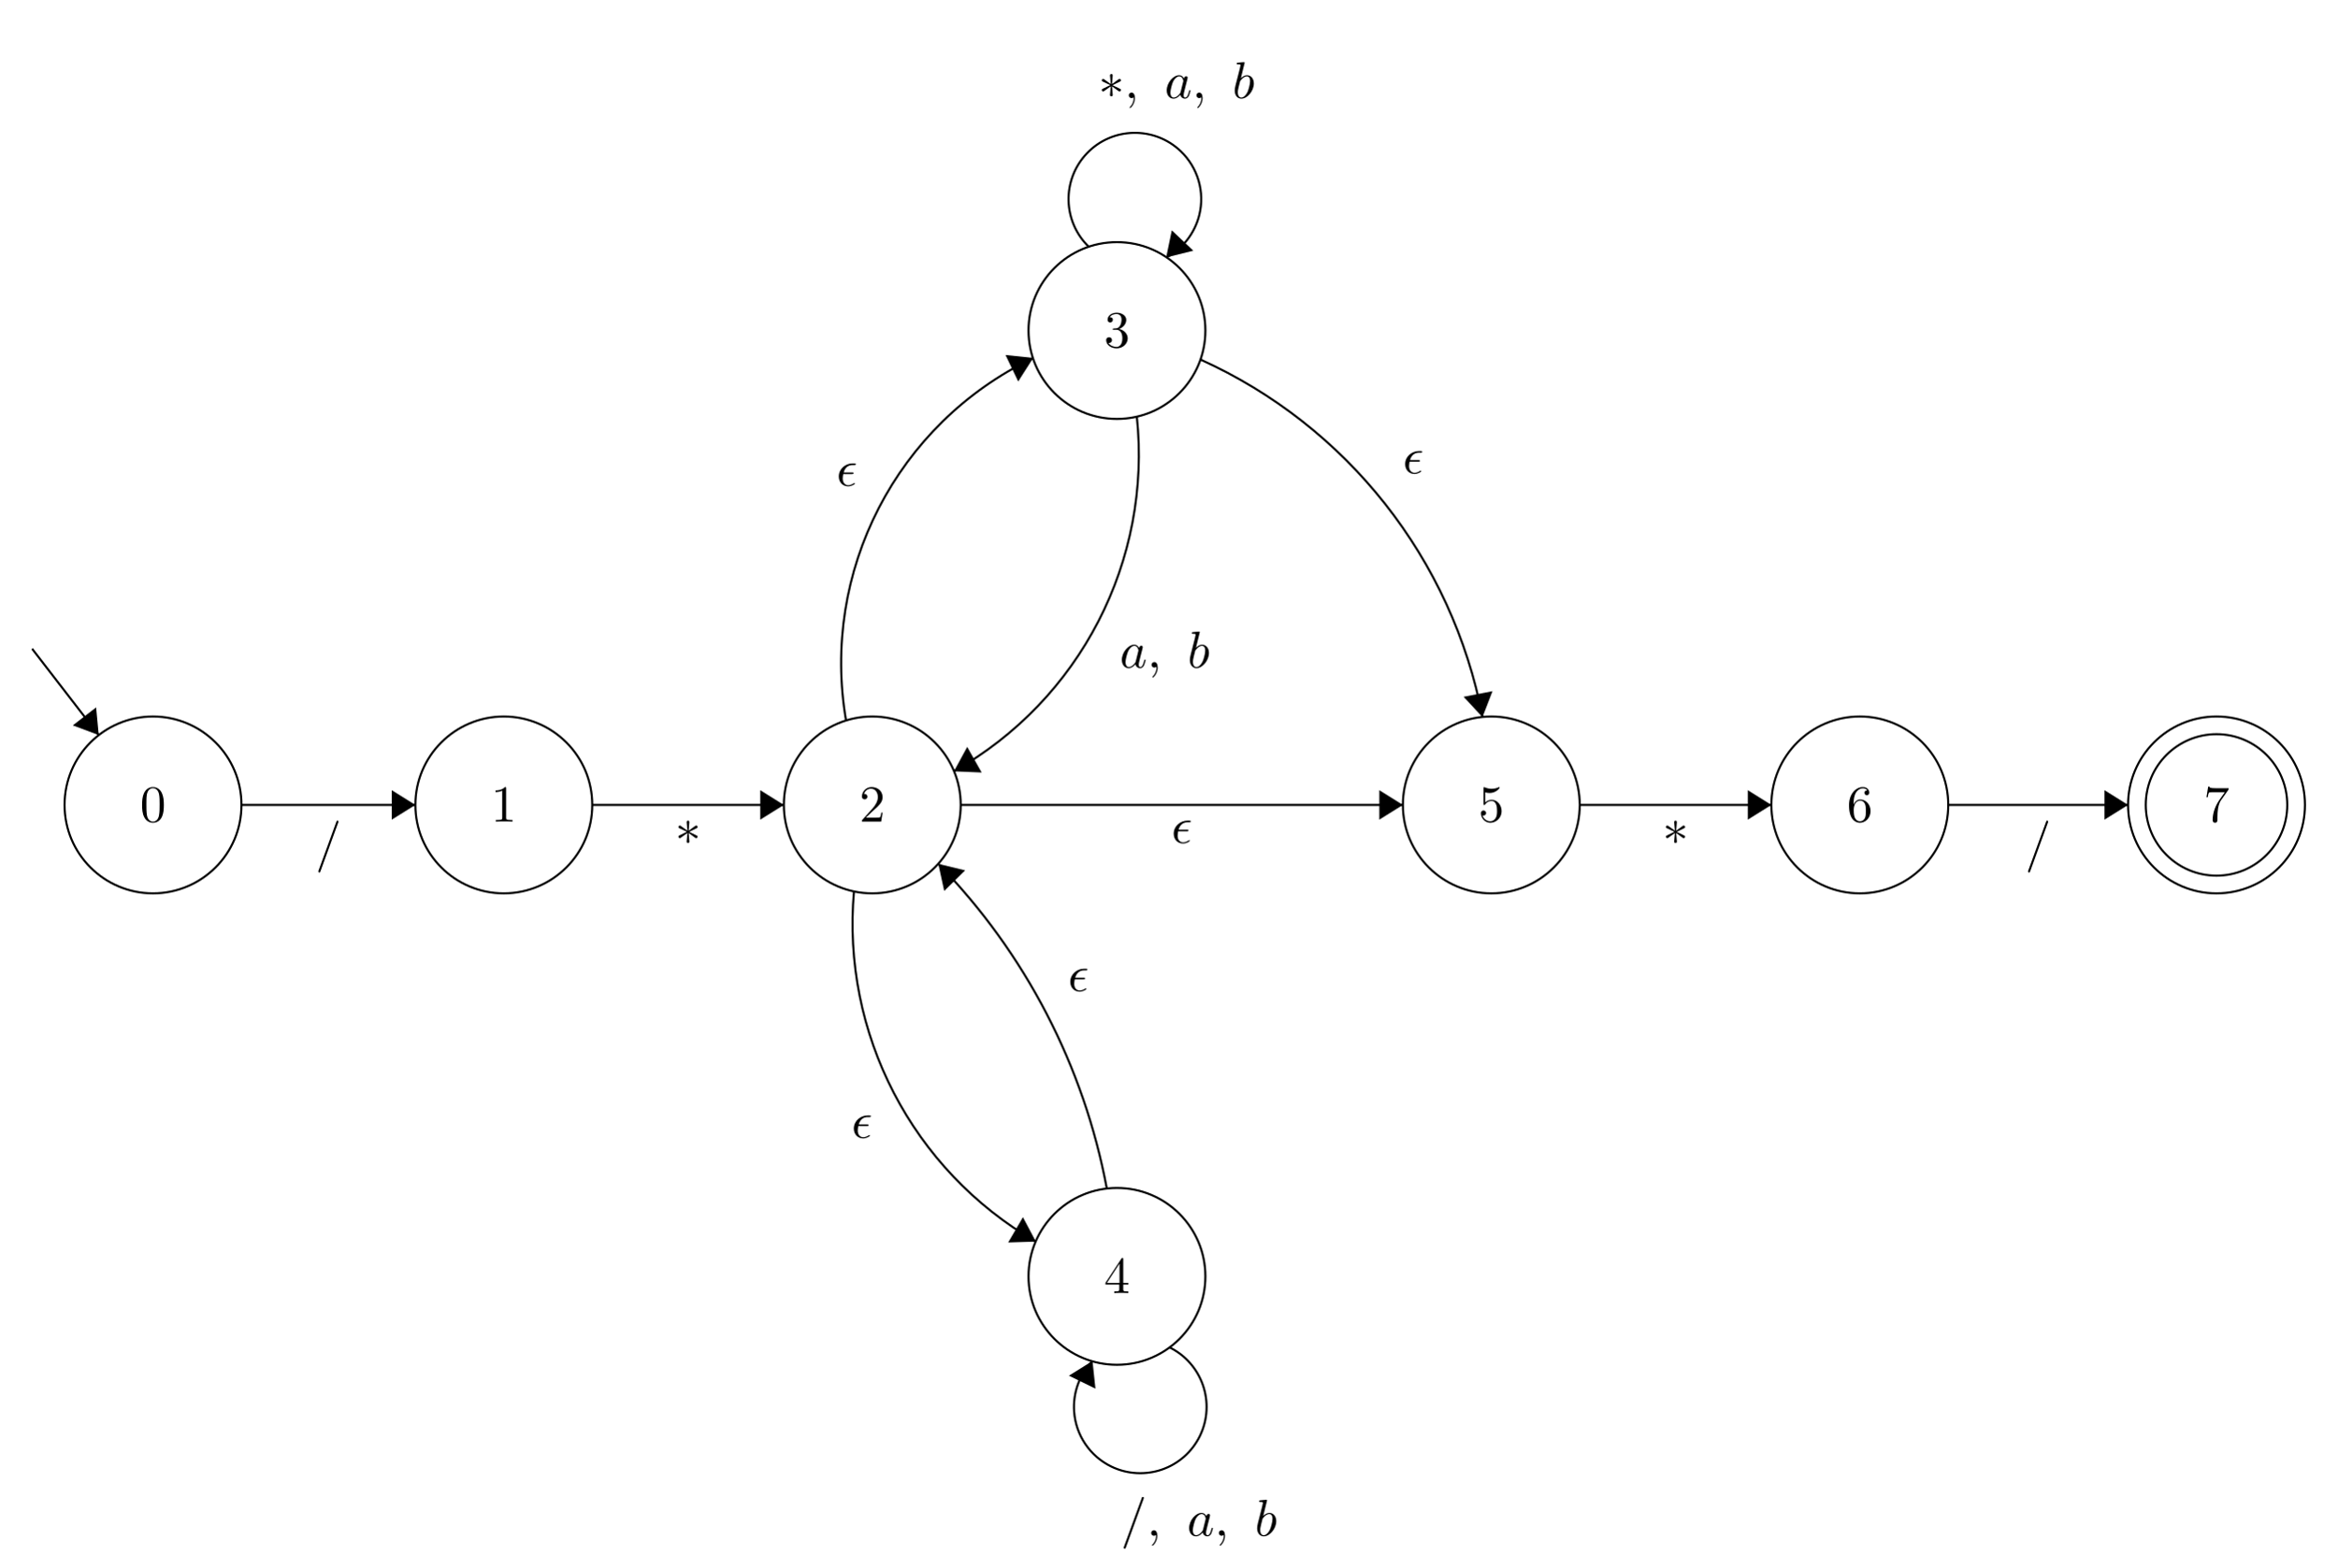
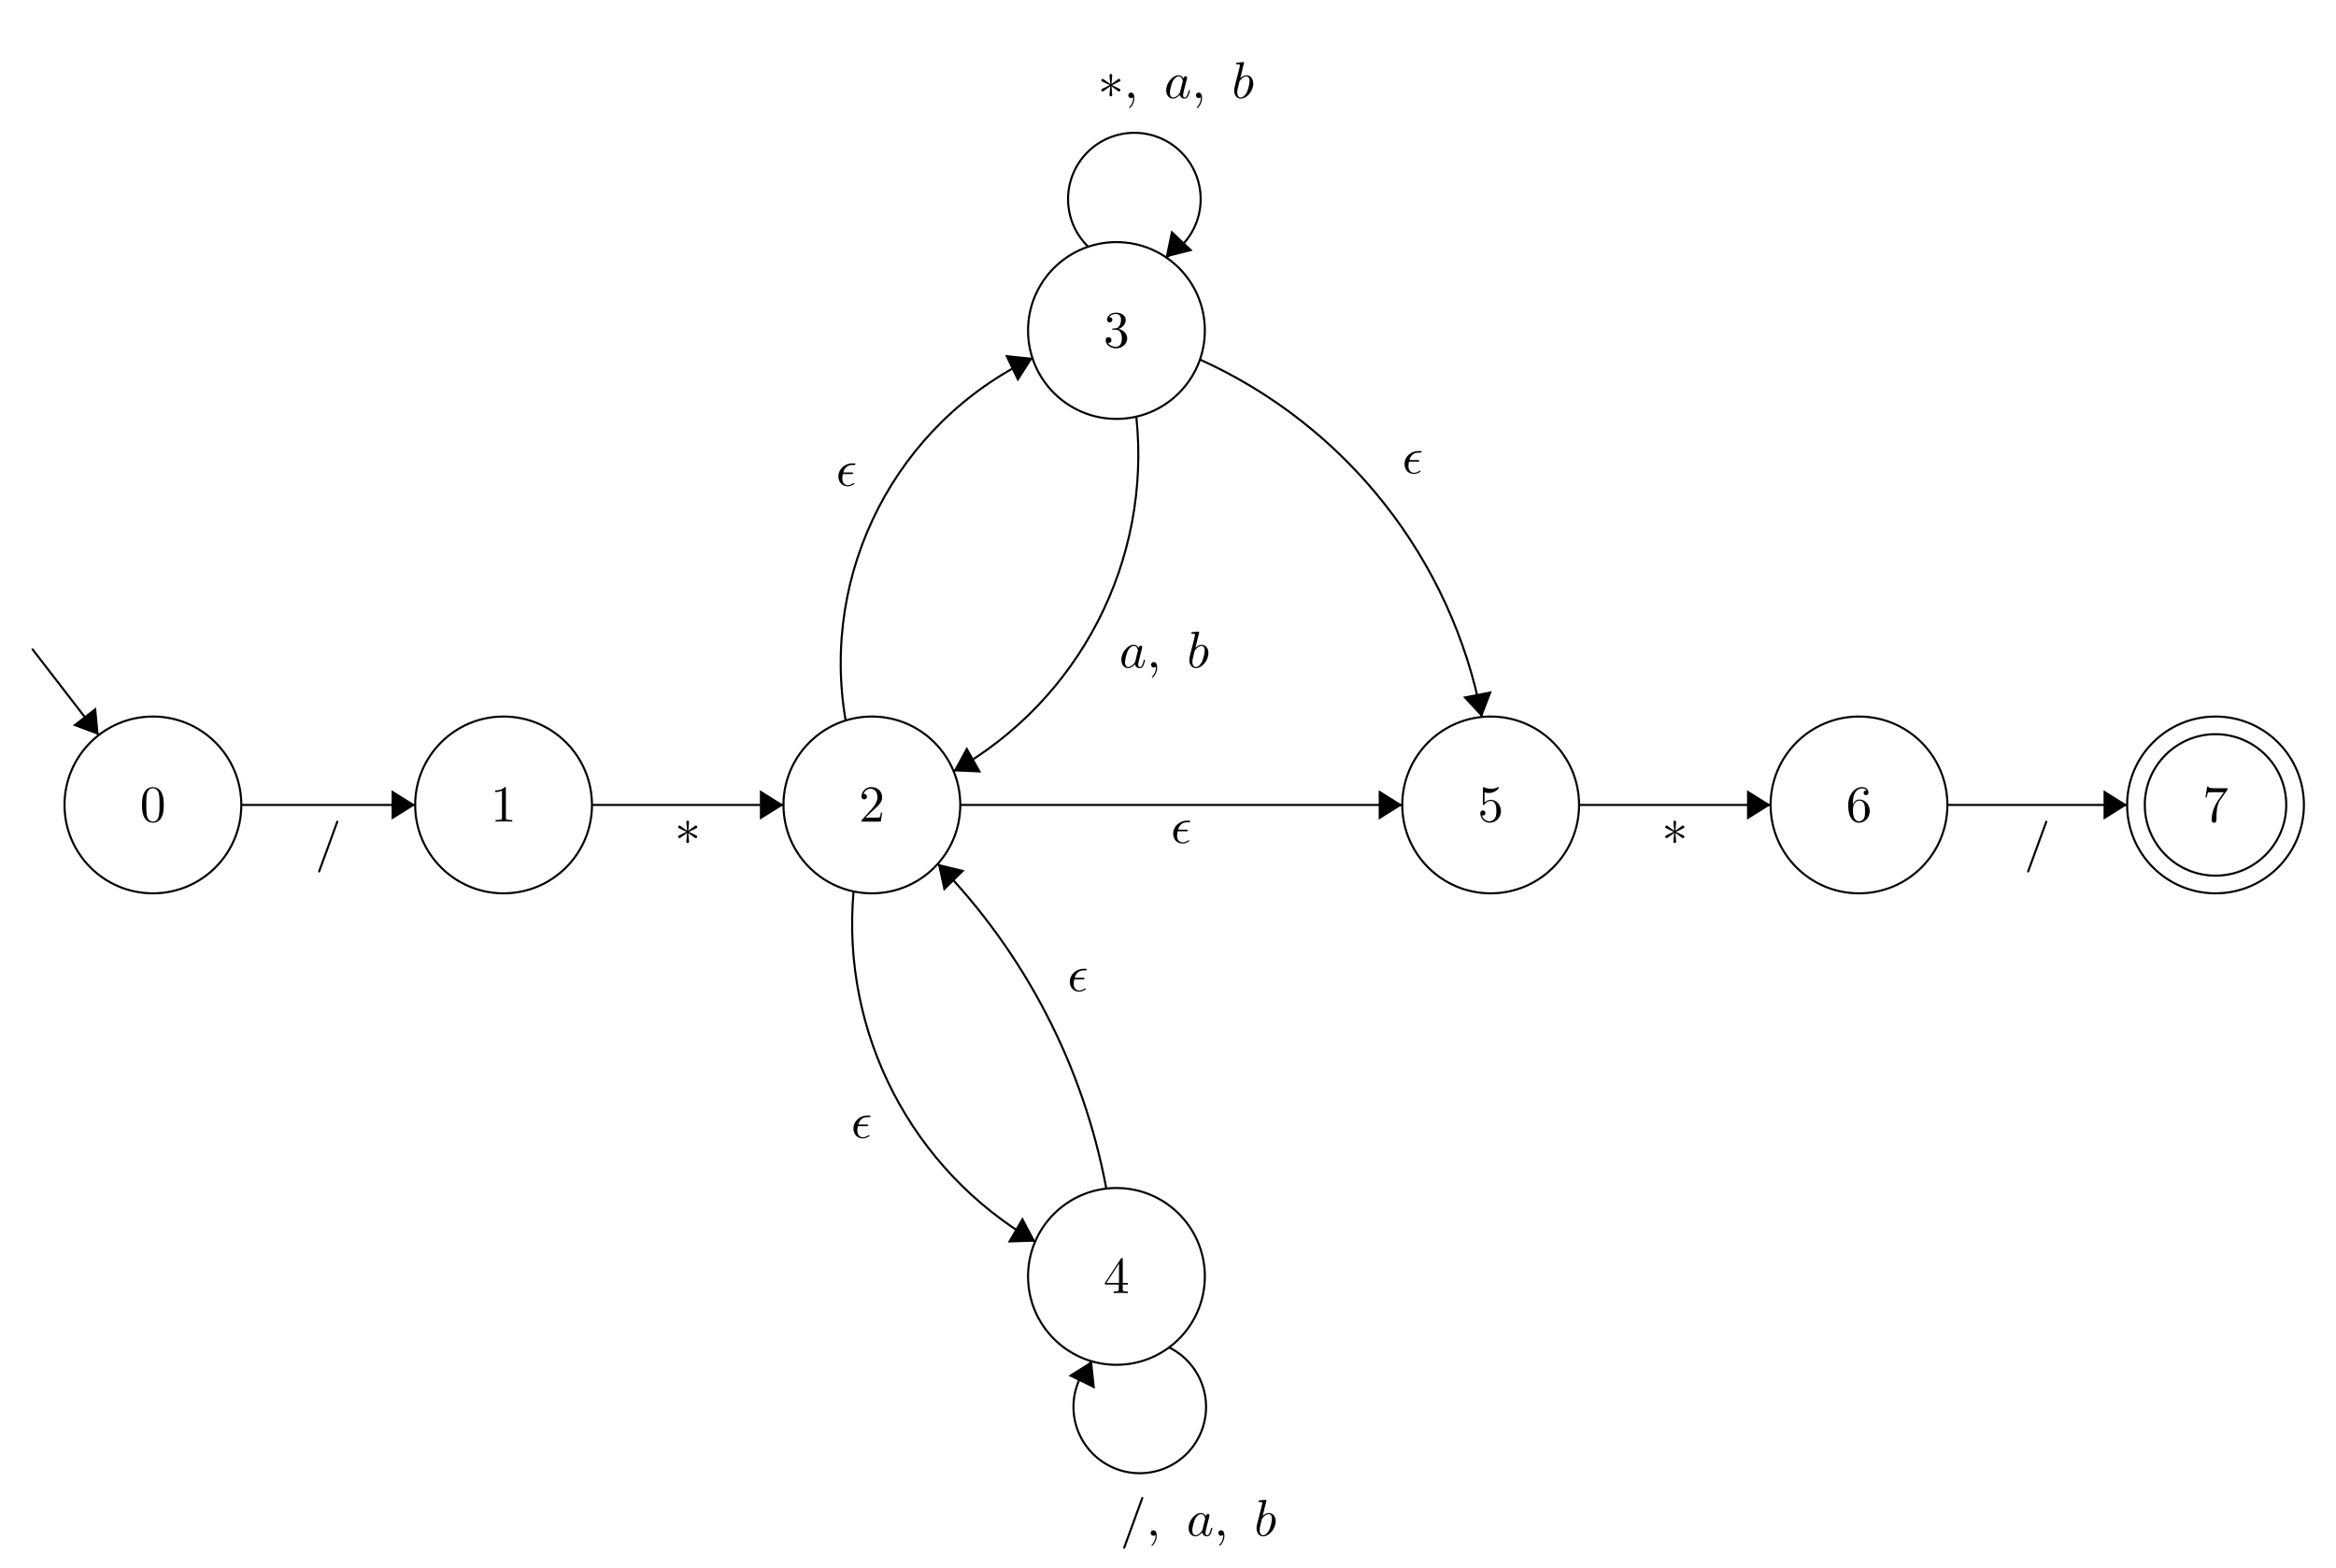
- <svg xmlns="http://www.w3.org/2000/svg" xmlns:xlink="http://www.w3.org/1999/xlink" width="449.449pt" height="301.551pt" viewBox="0 0 449.449 301.551" version="1.1">
+ <svg xmlns="http://www.w3.org/2000/svg" xmlns:xlink="http://www.w3.org/1999/xlink" width="800pt" height="auto" viewBox="0 0 449.449 301.551" version="1.1">
  <defs>
    <g>
      <symbol overflow="visible" id="glyph0-0">
        <path style="stroke:none;" d="" />
      </symbol>
      <symbol overflow="visible" id="glyph0-1">
        <path style="stroke:none;" d="M 4.578 -3.188 C 4.578 -3.984 4.531 -4.781 4.188 -5.516 C 3.734 -6.484 2.906 -6.641 2.5 -6.641 C 1.891 -6.641 1.172 -6.375 0.75 -5.453 C 0.438 -4.766 0.391 -3.984 0.391 -3.188 C 0.391 -2.438 0.422 -1.547 0.844 -0.781 C 1.266 0.016 2 0.219 2.484 0.219 C 3.016 0.219 3.781 0.016 4.219 -0.938 C 4.531 -1.625 4.578 -2.406 4.578 -3.188 Z M 2.484 0 C 2.094 0 1.5 -0.25 1.328 -1.203 C 1.219 -1.797 1.219 -2.719 1.219 -3.312 C 1.219 -3.953 1.219 -4.609 1.297 -5.141 C 1.484 -6.328 2.234 -6.422 2.484 -6.422 C 2.812 -6.422 3.469 -6.234 3.656 -5.25 C 3.766 -4.688 3.766 -3.938 3.766 -3.312 C 3.766 -2.562 3.766 -1.891 3.656 -1.25 C 3.5 -0.297 2.938 0 2.484 0 Z M 2.484 0 " />
      </symbol>
      <symbol overflow="visible" id="glyph0-2">
        <path style="stroke:none;" d="M 2.938 -6.375 C 2.938 -6.625 2.938 -6.641 2.703 -6.641 C 2.078 -6 1.203 -6 0.891 -6 L 0.891 -5.688 C 1.094 -5.688 1.672 -5.688 2.188 -5.953 L 2.188 -0.781 C 2.188 -0.422 2.156 -0.312 1.266 -0.312 L 0.953 -0.312 L 0.953 0 C 1.297 -0.031 2.156 -0.031 2.562 -0.031 C 2.953 -0.031 3.828 -0.031 4.172 0 L 4.172 -0.312 L 3.859 -0.312 C 2.953 -0.312 2.938 -0.422 2.938 -0.781 Z M 2.938 -6.375 " />
      </symbol>
      <symbol overflow="visible" id="glyph0-3">
        <path style="stroke:none;" d="M 1.266 -0.766 L 2.328 -1.797 C 3.875 -3.172 4.469 -3.703 4.469 -4.703 C 4.469 -5.844 3.578 -6.641 2.359 -6.641 C 1.234 -6.641 0.5 -5.719 0.5 -4.828 C 0.5 -4.281 1 -4.281 1.031 -4.281 C 1.203 -4.281 1.547 -4.391 1.547 -4.812 C 1.547 -5.062 1.359 -5.328 1.016 -5.328 C 0.938 -5.328 0.922 -5.328 0.891 -5.312 C 1.109 -5.969 1.656 -6.328 2.234 -6.328 C 3.141 -6.328 3.562 -5.516 3.562 -4.703 C 3.562 -3.906 3.078 -3.125 2.516 -2.5 L 0.609 -0.375 C 0.5 -0.266 0.5 -0.234 0.5 0 L 4.203 0 L 4.469 -1.734 L 4.234 -1.734 C 4.172 -1.438 4.109 -1 4 -0.844 C 3.938 -0.766 3.281 -0.766 3.062 -0.766 Z M 1.266 -0.766 " />
      </symbol>
      <symbol overflow="visible" id="glyph0-4">
        <path style="stroke:none;" d="M 2.891 -3.516 C 3.703 -3.781 4.281 -4.469 4.281 -5.266 C 4.281 -6.078 3.406 -6.641 2.453 -6.641 C 1.453 -6.641 0.688 -6.047 0.688 -5.281 C 0.688 -4.953 0.906 -4.766 1.203 -4.766 C 1.5 -4.766 1.703 -4.984 1.703 -5.281 C 1.703 -5.766 1.234 -5.766 1.094 -5.766 C 1.391 -6.266 2.047 -6.391 2.406 -6.391 C 2.828 -6.391 3.375 -6.172 3.375 -5.281 C 3.375 -5.156 3.344 -4.578 3.094 -4.141 C 2.797 -3.656 2.453 -3.625 2.203 -3.625 C 2.125 -3.609 1.891 -3.594 1.812 -3.594 C 1.734 -3.578 1.672 -3.562 1.672 -3.469 C 1.672 -3.359 1.734 -3.359 1.906 -3.359 L 2.344 -3.359 C 3.156 -3.359 3.531 -2.688 3.531 -1.703 C 3.531 -0.344 2.844 -0.062 2.406 -0.062 C 1.969 -0.062 1.219 -0.234 0.875 -0.812 C 1.219 -0.766 1.531 -0.984 1.531 -1.359 C 1.531 -1.719 1.266 -1.922 0.984 -1.922 C 0.734 -1.922 0.422 -1.781 0.422 -1.344 C 0.422 -0.438 1.344 0.219 2.438 0.219 C 3.656 0.219 4.562 -0.688 4.562 -1.703 C 4.562 -2.516 3.922 -3.297 2.891 -3.516 Z M 2.891 -3.516 " />
      </symbol>
      <symbol overflow="visible" id="glyph0-5">
        <path style="stroke:none;" d="M 2.938 -1.641 L 2.938 -0.781 C 2.938 -0.422 2.906 -0.312 2.172 -0.312 L 1.969 -0.312 L 1.969 0 C 2.375 -0.031 2.891 -0.031 3.312 -0.031 C 3.734 -0.031 4.25 -0.031 4.672 0 L 4.672 -0.312 L 4.453 -0.312 C 3.719 -0.312 3.703 -0.422 3.703 -0.781 L 3.703 -1.641 L 4.688 -1.641 L 4.688 -1.953 L 3.703 -1.953 L 3.703 -6.484 C 3.703 -6.688 3.703 -6.75 3.531 -6.75 C 3.453 -6.75 3.422 -6.75 3.344 -6.625 L 0.281 -1.953 L 0.281 -1.641 Z M 2.984 -1.953 L 0.562 -1.953 L 2.984 -5.672 Z M 2.984 -1.953 " />
      </symbol>
      <symbol overflow="visible" id="glyph0-6">
        <path style="stroke:none;" d="M 4.469 -2 C 4.469 -3.188 3.656 -4.188 2.578 -4.188 C 2.109 -4.188 1.672 -4.031 1.312 -3.672 L 1.312 -5.625 C 1.516 -5.562 1.844 -5.5 2.156 -5.5 C 3.391 -5.5 4.094 -6.406 4.094 -6.531 C 4.094 -6.594 4.062 -6.641 3.984 -6.641 C 3.984 -6.641 3.953 -6.641 3.906 -6.609 C 3.703 -6.516 3.219 -6.312 2.547 -6.312 C 2.156 -6.312 1.688 -6.391 1.219 -6.594 C 1.141 -6.625 1.125 -6.625 1.109 -6.625 C 1 -6.625 1 -6.547 1 -6.391 L 1 -3.438 C 1 -3.266 1 -3.188 1.141 -3.188 C 1.219 -3.188 1.234 -3.203 1.281 -3.266 C 1.391 -3.422 1.75 -3.969 2.562 -3.969 C 3.078 -3.969 3.328 -3.516 3.406 -3.328 C 3.562 -2.953 3.594 -2.578 3.594 -2.078 C 3.594 -1.719 3.594 -1.125 3.344 -0.703 C 3.109 -0.312 2.734 -0.062 2.281 -0.062 C 1.562 -0.062 0.984 -0.594 0.812 -1.172 C 0.844 -1.172 0.875 -1.156 0.984 -1.156 C 1.312 -1.156 1.484 -1.406 1.484 -1.641 C 1.484 -1.891 1.312 -2.141 0.984 -2.141 C 0.844 -2.141 0.5 -2.062 0.5 -1.609 C 0.5 -0.75 1.188 0.219 2.297 0.219 C 3.453 0.219 4.469 -0.734 4.469 -2 Z M 4.469 -2 " />
      </symbol>
      <symbol overflow="visible" id="glyph0-7">
        <path style="stroke:none;" d="M 1.312 -3.266 L 1.312 -3.516 C 1.312 -6.031 2.547 -6.391 3.062 -6.391 C 3.297 -6.391 3.719 -6.328 3.938 -5.984 C 3.781 -5.984 3.391 -5.984 3.391 -5.547 C 3.391 -5.234 3.625 -5.078 3.844 -5.078 C 4 -5.078 4.312 -5.172 4.312 -5.562 C 4.312 -6.156 3.875 -6.641 3.047 -6.641 C 1.766 -6.641 0.422 -5.359 0.422 -3.156 C 0.422 -0.484 1.578 0.219 2.5 0.219 C 3.609 0.219 4.562 -0.719 4.562 -2.031 C 4.562 -3.297 3.672 -4.25 2.562 -4.25 C 1.891 -4.25 1.516 -3.75 1.312 -3.266 Z M 2.5 -0.062 C 1.875 -0.062 1.578 -0.656 1.516 -0.812 C 1.328 -1.281 1.328 -2.078 1.328 -2.25 C 1.328 -3.031 1.656 -4.031 2.547 -4.031 C 2.719 -4.031 3.172 -4.031 3.484 -3.406 C 3.656 -3.047 3.656 -2.531 3.656 -2.047 C 3.656 -1.562 3.656 -1.062 3.484 -0.703 C 3.188 -0.109 2.734 -0.062 2.5 -0.062 Z M 2.5 -0.062 " />
      </symbol>
      <symbol overflow="visible" id="glyph0-8">
        <path style="stroke:none;" d="M 4.75 -6.078 C 4.828 -6.188 4.828 -6.203 4.828 -6.422 L 2.406 -6.422 C 1.203 -6.422 1.172 -6.547 1.141 -6.734 L 0.891 -6.734 L 0.562 -4.688 L 0.812 -4.688 C 0.844 -4.844 0.922 -5.469 1.062 -5.594 C 1.125 -5.656 1.906 -5.656 2.031 -5.656 L 4.094 -5.656 C 3.984 -5.5 3.203 -4.406 2.984 -4.078 C 2.078 -2.734 1.75 -1.344 1.75 -0.328 C 1.75 -0.234 1.75 0.219 2.219 0.219 C 2.672 0.219 2.672 -0.234 2.672 -0.328 L 2.672 -0.844 C 2.672 -1.391 2.703 -1.938 2.781 -2.469 C 2.828 -2.703 2.953 -3.562 3.406 -4.172 Z M 4.75 -6.078 " />
      </symbol>
      <symbol overflow="visible" id="glyph1-0">
        <path style="stroke:none;" d="" />
      </symbol>
      <symbol overflow="visible" id="glyph1-1">
        <path style="stroke:none;" d="M 4.375 -7.094 C 4.422 -7.234 4.422 -7.266 4.422 -7.281 C 4.422 -7.391 4.344 -7.484 4.234 -7.484 C 4.156 -7.484 4.094 -7.453 4.062 -7.391 L 0.594 2.109 C 0.547 2.25 0.547 2.281 0.547 2.297 C 0.547 2.406 0.641 2.5 0.75 2.5 C 0.875 2.5 0.906 2.422 0.969 2.25 Z M 4.375 -7.094 " />
      </symbol>
      <symbol overflow="visible" id="glyph1-2">
        <path style="stroke:none;" d="M 2.969 -2.25 C 3.125 -2.25 3.312 -2.25 3.312 -2.422 C 3.312 -2.562 3.188 -2.562 3.016 -2.562 L 1.406 -2.562 C 1.641 -3.406 2.203 -3.984 3.109 -3.984 L 3.422 -3.984 C 3.594 -3.984 3.75 -3.984 3.75 -4.156 C 3.75 -4.297 3.625 -4.297 3.453 -4.297 L 3.094 -4.297 C 1.797 -4.297 0.469 -3.297 0.469 -1.781 C 0.469 -0.672 1.219 0.109 2.266 0.109 C 2.922 0.109 3.562 -0.297 3.562 -0.406 C 3.562 -0.422 3.562 -0.531 3.469 -0.531 C 3.453 -0.531 3.422 -0.531 3.344 -0.484 C 3.031 -0.281 2.656 -0.109 2.297 -0.109 C 1.719 -0.109 1.219 -0.531 1.219 -1.406 C 1.219 -1.75 1.297 -2.141 1.328 -2.25 Z M 2.969 -2.25 " />
      </symbol>
      <symbol overflow="visible" id="glyph1-3">
        <path style="stroke:none;" d="M 3.719 -3.766 C 3.531 -4.141 3.25 -4.406 2.797 -4.406 C 1.641 -4.406 0.406 -2.938 0.406 -1.484 C 0.406 -0.547 0.953 0.109 1.719 0.109 C 1.922 0.109 2.422 0.062 3.016 -0.641 C 3.094 -0.219 3.453 0.109 3.922 0.109 C 4.281 0.109 4.5 -0.125 4.672 -0.438 C 4.828 -0.797 4.969 -1.406 4.969 -1.422 C 4.969 -1.531 4.875 -1.531 4.844 -1.531 C 4.75 -1.531 4.734 -1.484 4.703 -1.344 C 4.531 -0.703 4.359 -0.109 3.953 -0.109 C 3.672 -0.109 3.656 -0.375 3.656 -0.562 C 3.656 -0.781 3.672 -0.875 3.781 -1.312 C 3.891 -1.719 3.906 -1.828 4 -2.203 L 4.359 -3.594 C 4.422 -3.875 4.422 -3.891 4.422 -3.938 C 4.422 -4.109 4.312 -4.203 4.141 -4.203 C 3.891 -4.203 3.75 -3.984 3.719 -3.766 Z M 3.078 -1.188 C 3.016 -1 3.016 -0.984 2.875 -0.812 C 2.438 -0.266 2.031 -0.109 1.75 -0.109 C 1.25 -0.109 1.109 -0.656 1.109 -1.047 C 1.109 -1.547 1.422 -2.766 1.656 -3.234 C 1.969 -3.812 2.406 -4.188 2.812 -4.188 C 3.453 -4.188 3.594 -3.375 3.594 -3.312 C 3.594 -3.25 3.578 -3.188 3.562 -3.141 Z M 3.078 -1.188 " />
      </symbol>
      <symbol overflow="visible" id="glyph1-4">
        <path style="stroke:none;" d="M 2.031 -0.016 C 2.031 -0.672 1.781 -1.062 1.391 -1.062 C 1.062 -1.062 0.859 -0.812 0.859 -0.531 C 0.859 -0.266 1.062 0 1.391 0 C 1.5 0 1.641 -0.047 1.734 -0.125 C 1.766 -0.156 1.781 -0.156 1.781 -0.156 C 1.797 -0.156 1.797 -0.156 1.797 -0.016 C 1.797 0.734 1.453 1.328 1.125 1.656 C 1.016 1.766 1.016 1.781 1.016 1.812 C 1.016 1.891 1.062 1.922 1.109 1.922 C 1.219 1.922 2.031 1.156 2.031 -0.016 Z M 2.031 -0.016 " />
      </symbol>
      <symbol overflow="visible" id="glyph1-5">
        <path style="stroke:none;" d="M 2.375 -6.812 C 2.375 -6.812 2.375 -6.922 2.25 -6.922 C 2.031 -6.922 1.297 -6.844 1.031 -6.812 C 0.953 -6.812 0.844 -6.797 0.844 -6.625 C 0.844 -6.5 0.938 -6.5 1.094 -6.5 C 1.562 -6.5 1.578 -6.438 1.578 -6.328 C 1.578 -6.266 1.5 -5.922 1.453 -5.719 L 0.625 -2.469 C 0.516 -1.969 0.469 -1.797 0.469 -1.453 C 0.469 -0.516 1 0.109 1.734 0.109 C 2.906 0.109 4.141 -1.375 4.141 -2.812 C 4.141 -3.719 3.609 -4.406 2.812 -4.406 C 2.359 -4.406 1.938 -4.109 1.641 -3.812 Z M 1.453 -3.047 C 1.5 -3.266 1.5 -3.281 1.594 -3.391 C 2.078 -4.031 2.531 -4.188 2.797 -4.188 C 3.156 -4.188 3.422 -3.891 3.422 -3.25 C 3.422 -2.656 3.094 -1.516 2.906 -1.141 C 2.578 -0.469 2.125 -0.109 1.734 -0.109 C 1.391 -0.109 1.062 -0.375 1.062 -1.109 C 1.062 -1.312 1.062 -1.5 1.219 -2.125 Z M 1.453 -3.047 " />
      </symbol>
      <symbol overflow="visible" id="glyph2-0">
        <path style="stroke:none;" d="" />
      </symbol>
      <symbol overflow="visible" id="glyph2-1">
        <path style="stroke:none;" d="M 2.734 -4.25 C 2.75 -4.391 2.75 -4.641 2.5 -4.641 C 2.328 -4.641 2.203 -4.5 2.234 -4.375 L 2.234 -4.25 L 2.375 -2.703 L 1.094 -3.625 C 1 -3.672 0.984 -3.703 0.922 -3.703 C 0.781 -3.703 0.641 -3.562 0.641 -3.422 C 0.641 -3.266 0.75 -3.219 0.844 -3.172 L 2.266 -2.5 L 0.891 -1.828 C 0.734 -1.75 0.641 -1.703 0.641 -1.562 C 0.641 -1.406 0.781 -1.281 0.922 -1.281 C 0.984 -1.281 1 -1.281 1.25 -1.469 L 2.375 -2.266 L 2.219 -0.594 C 2.219 -0.391 2.406 -0.344 2.484 -0.344 C 2.609 -0.344 2.75 -0.406 2.75 -0.594 L 2.609 -2.266 L 3.875 -1.344 C 3.969 -1.297 3.984 -1.281 4.062 -1.281 C 4.203 -1.281 4.328 -1.422 4.328 -1.562 C 4.328 -1.703 4.234 -1.75 4.109 -1.812 C 3.516 -2.109 3.5 -2.109 2.719 -2.484 L 4.094 -3.156 C 4.25 -3.234 4.328 -3.266 4.328 -3.422 C 4.328 -3.562 4.203 -3.703 4.062 -3.703 C 3.984 -3.703 3.969 -3.703 3.719 -3.516 L 2.609 -2.703 Z M 2.734 -4.25 " />
      </symbol>
    </g>
  </defs>
  <g id="surface1">
    <path style="fill:none;stroke-width:0.399;stroke-linecap:butt;stroke-linejoin:miter;stroke:rgb(0%,0%,0%);stroke-opacity:1;stroke-miterlimit:10;" d="M 52.159 -157.607 C 52.159 -148.213 44.541 -140.599 35.151 -140.599 C 25.756 -140.599 18.143 -148.213 18.143 -157.607 C 18.143 -166.998 25.756 -174.615 35.151 -174.615 C 44.541 -174.615 52.159 -166.998 52.159 -157.607 Z M 52.159 -157.607 " transform="matrix(1,0,0,-1,-5.729,-2.744)" />
    <g style="fill:rgb(0%,0%,0%);fill-opacity:1;">
      <use xlink:href="#glyph0-1" x="26.93" y="158.07" />
    </g>
    <path style="fill:none;stroke-width:0.399;stroke-linecap:butt;stroke-linejoin:miter;stroke:rgb(0%,0%,0%);stroke-opacity:1;stroke-miterlimit:10;" d="M 119.624 -157.607 C 119.624 -148.213 112.006 -140.599 102.616 -140.599 C 93.221 -140.599 85.608 -148.213 85.608 -157.607 C 85.608 -166.998 93.221 -174.615 102.616 -174.615 C 112.006 -174.615 119.624 -166.998 119.624 -157.607 Z M 119.624 -157.607 " transform="matrix(1,0,0,-1,-5.729,-2.744)" />
    <g style="fill:rgb(0%,0%,0%);fill-opacity:1;">
      <use xlink:href="#glyph0-2" x="94.393" y="158.07" />
    </g>
    <path style="fill:none;stroke-width:0.399;stroke-linecap:butt;stroke-linejoin:miter;stroke:rgb(0%,0%,0%);stroke-opacity:1;stroke-miterlimit:10;" d="M 190.487 -157.607 C 190.487 -148.213 182.874 -140.599 173.479 -140.599 C 164.088 -140.599 156.471 -148.213 156.471 -157.607 C 156.471 -166.998 164.088 -174.615 173.479 -174.615 C 182.874 -174.615 190.487 -166.998 190.487 -157.607 Z M 190.487 -157.607 " transform="matrix(1,0,0,-1,-5.729,-2.744)" />
    <g style="fill:rgb(0%,0%,0%);fill-opacity:1;">
      <use xlink:href="#glyph0-3" x="165.258" y="158.07" />
    </g>
    <path style="fill:none;stroke-width:0.399;stroke-linecap:butt;stroke-linejoin:miter;stroke:rgb(0%,0%,0%);stroke-opacity:1;stroke-miterlimit:10;" d="M 237.542 -66.33 C 237.542 -56.935 229.928 -49.322 220.534 -49.322 C 211.143 -49.322 203.526 -56.935 203.526 -66.33 C 203.526 -75.724 211.143 -83.338 220.534 -83.338 C 229.928 -83.338 237.542 -75.724 237.542 -66.33 Z M 237.542 -66.33 " transform="matrix(1,0,0,-1,-5.729,-2.744)" />
    <g style="fill:rgb(0%,0%,0%);fill-opacity:1;">
      <use xlink:href="#glyph0-4" x="212.313" y="66.796" />
    </g>
    <path style="fill:none;stroke-width:0.399;stroke-linecap:butt;stroke-linejoin:miter;stroke:rgb(0%,0%,0%);stroke-opacity:1;stroke-miterlimit:10;" d="M 237.542 -248.314 C 237.542 -238.92 229.928 -231.306 220.534 -231.306 C 211.143 -231.306 203.526 -238.92 203.526 -248.314 C 203.526 -257.709 211.143 -265.322 220.534 -265.322 C 229.928 -265.322 237.542 -257.709 237.542 -248.314 Z M 237.542 -248.314 " transform="matrix(1,0,0,-1,-5.729,-2.744)" />
    <g style="fill:rgb(0%,0%,0%);fill-opacity:1;">
      <use xlink:href="#glyph0-5" x="212.313" y="248.777" />
    </g>
    <path style="fill:none;stroke-width:0.399;stroke-linecap:butt;stroke-linejoin:miter;stroke:rgb(0%,0%,0%);stroke-opacity:1;stroke-miterlimit:10;" d="M 309.541 -157.607 C 309.541 -148.213 301.928 -140.599 292.534 -140.599 C 283.143 -140.599 275.526 -148.213 275.526 -157.607 C 275.526 -166.998 283.143 -174.615 292.534 -174.615 C 301.928 -174.615 309.541 -166.998 309.541 -157.607 Z M 309.541 -157.607 " transform="matrix(1,0,0,-1,-5.729,-2.744)" />
    <g style="fill:rgb(0%,0%,0%);fill-opacity:1;">
      <use xlink:href="#glyph0-6" x="284.312" y="158.07" />
    </g>
    <path style="fill:none;stroke-width:0.399;stroke-linecap:butt;stroke-linejoin:miter;stroke:rgb(0%,0%,0%);stroke-opacity:1;stroke-miterlimit:10;" d="M 380.409 -157.607 C 380.409 -148.213 372.795 -140.599 363.401 -140.599 C 354.006 -140.599 346.393 -148.213 346.393 -157.607 C 346.393 -166.998 354.006 -174.615 363.401 -174.615 C 372.795 -174.615 380.409 -166.998 380.409 -157.607 Z M 380.409 -157.607 " transform="matrix(1,0,0,-1,-5.729,-2.744)" />
    <g style="fill:rgb(0%,0%,0%);fill-opacity:1;">
      <use xlink:href="#glyph0-7" x="355.177" y="158.07" />
    </g>
    <path style="fill:none;stroke-width:0.399;stroke-linecap:butt;stroke-linejoin:miter;stroke:rgb(0%,0%,0%);stroke-opacity:1;stroke-miterlimit:10;" d="M 449.006 -157.607 C 449.006 -148.213 441.393 -140.599 431.999 -140.599 C 422.604 -140.599 414.991 -148.213 414.991 -157.607 C 414.991 -166.998 422.604 -174.615 431.999 -174.615 C 441.393 -174.615 449.006 -166.998 449.006 -157.607 Z M 449.006 -157.607 " transform="matrix(1,0,0,-1,-5.729,-2.744)" />
    <g style="fill:rgb(0%,0%,0%);fill-opacity:1;">
      <use xlink:href="#glyph0-8" x="423.774" y="158.07" />
    </g>
    <path style="fill:none;stroke-width:0.399;stroke-linecap:butt;stroke-linejoin:miter;stroke:rgb(0%,0%,0%);stroke-opacity:1;stroke-miterlimit:10;" d="M 445.604 -157.607 C 445.604 -150.092 439.514 -143.998 431.999 -143.998 C 424.483 -143.998 418.393 -150.092 418.393 -157.607 C 418.393 -165.119 424.483 -171.213 431.999 -171.213 C 439.514 -171.213 445.604 -165.119 445.604 -157.607 Z M 445.604 -157.607 " transform="matrix(1,0,0,-1,-5.729,-2.744)" />
    <path style="fill:none;stroke-width:0.399;stroke-linecap:butt;stroke-linejoin:miter;stroke:rgb(0%,0%,0%);stroke-opacity:1;stroke-miterlimit:10;" d="M 11.905 -127.56 L 24.717 -144.17 " transform="matrix(1,0,0,-1,-5.729,-2.744)" />
    <path style=" stroke:none;fill-rule:nonzero;fill:rgb(0%,0%,0%);fill-opacity:1;" d="M 18.988 141.426 L 18.48 136.098 L 14 139.555 " />
    <path style="fill:none;stroke-width:0.399;stroke-linecap:butt;stroke-linejoin:miter;stroke:rgb(0%,0%,0%);stroke-opacity:1;stroke-miterlimit:10;" d="M 52.159 -157.607 L 85.608 -157.607 " transform="matrix(1,0,0,-1,-5.729,-2.744)" />
    <path style=" stroke:none;fill-rule:nonzero;fill:rgb(0%,0%,0%);fill-opacity:1;" d="M 79.879 154.863 L 75.34 152.027 L 75.34 157.695 " />
    <g style="fill:rgb(0%,0%,0%);fill-opacity:1;">
      <use xlink:href="#glyph1-1" x="60.662" y="165.366" />
    </g>
    <path style="fill:none;stroke-width:0.399;stroke-linecap:butt;stroke-linejoin:miter;stroke:rgb(0%,0%,0%);stroke-opacity:1;stroke-miterlimit:10;" d="M 119.624 -157.607 L 156.471 -157.607 " transform="matrix(1,0,0,-1,-5.729,-2.744)" />
    <path style=" stroke:none;fill-rule:nonzero;fill:rgb(0%,0%,0%);fill-opacity:1;" d="M 150.742 154.863 L 146.207 152.027 L 146.207 157.695 " />
    <g style="fill:rgb(0%,0%,0%);fill-opacity:1;">
      <use xlink:href="#glyph2-1" x="129.826" y="162.529" />
    </g>
    <path style="fill:none;stroke-width:0.399;stroke-linecap:butt;stroke-linejoin:miter;stroke:rgb(0%,0%,0%);stroke-opacity:1;stroke-miterlimit:10;" d="M 168.44 -141.416 C 163.479 -112.724 178.174 -84.221 204.424 -71.623 " transform="matrix(1,0,0,-1,-5.729,-2.744)" />
    <path style=" stroke:none;fill-rule:nonzero;fill:rgb(0%,0%,0%);fill-opacity:1;" d="M 198.703 68.859 L 193.375 68.293 L 195.812 73.395 " />
    <g style="fill:rgb(0%,0%,0%);fill-opacity:1;">
      <use xlink:href="#glyph1-2" x="160.841" y="93.453" />
    </g>
    <path style="fill:none;stroke-width:0.399;stroke-linecap:butt;stroke-linejoin:miter;stroke:rgb(0%,0%,0%);stroke-opacity:1;stroke-miterlimit:10;" d="M 224.354 -82.861 C 227.295 -110.599 213.459 -137.435 189.159 -151.131 " transform="matrix(1,0,0,-1,-5.729,-2.744)" />
    <path style=" stroke:none;fill-rule:nonzero;fill:rgb(0%,0%,0%);fill-opacity:1;" d="M 183.453 148.398 L 188.785 148.625 L 186.008 143.695 " />
    <g style="fill:rgb(0%,0%,0%);fill-opacity:1;">
      <use xlink:href="#glyph1-3" x="215.343" y="128.438" />
      <use xlink:href="#glyph1-4" x="220.609" y="128.438" />
    </g>
    <g style="fill:rgb(0%,0%,0%);fill-opacity:1;">
      <use xlink:href="#glyph1-5" x="228.358" y="128.438" />
    </g>
    <path style="fill:none;stroke-width:0.399;stroke-linecap:butt;stroke-linejoin:miter;stroke:rgb(0%,0%,0%);stroke-opacity:1;stroke-miterlimit:10;" d="M 204.94 -241.635 C 181.17 -227.873 167.522 -201.564 169.959 -174.205 " transform="matrix(1,0,0,-1,-5.729,-2.744)" />
    <path style=" stroke:none;fill-rule:nonzero;fill:rgb(0%,0%,0%);fill-opacity:1;" d="M 199.215 238.879 L 196.723 234.176 L 193.887 239.051 " />
    <g style="fill:rgb(0%,0%,0%);fill-opacity:1;">
      <use xlink:href="#glyph1-2" x="163.733" y="218.912" />
    </g>
    <path style="fill:none;stroke-width:0.399;stroke-linecap:butt;stroke-linejoin:miter;stroke:rgb(0%,0%,0%);stroke-opacity:1;stroke-miterlimit:10;" d="M 186.163 -168.916 C 202.897 -186.088 214.186 -207.857 218.588 -231.428 " transform="matrix(1,0,0,-1,-5.729,-2.744)" />
    <path style=" stroke:none;fill-rule:nonzero;fill:rgb(0%,0%,0%);fill-opacity:1;" d="M 180.449 166.199 L 181.582 171.418 L 185.609 167.449 " />
    <g style="fill:rgb(0%,0%,0%);fill-opacity:1;">
      <use xlink:href="#glyph1-2" x="205.365" y="190.68" />
    </g>
    <path style="fill:none;stroke-width:0.399;stroke-linecap:butt;stroke-linejoin:miter;stroke:rgb(0%,0%,0%);stroke-opacity:1;stroke-miterlimit:10;" d="M 230.588 -261.947 C 236.924 -265.021 239.569 -272.654 236.495 -278.99 C 233.42 -285.33 225.792 -287.974 219.452 -284.9 C 215.354 -282.912 212.624 -278.889 212.299 -274.342 C 212.038 -270.736 213.319 -267.189 215.827 -264.584 " transform="matrix(1,0,0,-1,-5.729,-2.744)" />
    <g style="fill:rgb(0%,0%,0%);fill-opacity:1;">
      <use xlink:href="#glyph1-1" x="215.554" y="295.474" />
      <use xlink:href="#glyph1-4" x="220.535" y="295.474" />
    </g>
    <g style="fill:rgb(0%,0%,0%);fill-opacity:1;">
      <use xlink:href="#glyph1-3" x="228.284" y="295.474" />
      <use xlink:href="#glyph1-4" x="233.55" y="295.474" />
    </g>
    <g style="fill:rgb(0%,0%,0%);fill-opacity:1;">
      <use xlink:href="#glyph1-5" x="241.299" y="295.474" />
    </g>
    <path style=" stroke:none;fill-rule:nonzero;fill:rgb(0%,0%,0%);fill-opacity:1;" d="M 210.102 261.84 L 205.566 264.676 L 210.668 267.172 " />
    <path style="fill:none;stroke-width:0.399;stroke-linecap:butt;stroke-linejoin:miter;stroke:rgb(0%,0%,0%);stroke-opacity:1;stroke-miterlimit:10;" d="M 190.487 -157.607 L 275.526 -157.607 " transform="matrix(1,0,0,-1,-5.729,-2.744)" />
    <path style=" stroke:none;fill-rule:nonzero;fill:rgb(0%,0%,0%);fill-opacity:1;" d="M 269.797 154.863 L 265.262 152.027 L 265.262 157.695 " />
    <g style="fill:rgb(0%,0%,0%);fill-opacity:1;">
      <use xlink:href="#glyph1-2" x="225.254" y="162.183" />
    </g>
    <path style="fill:none;stroke-width:0.399;stroke-linecap:butt;stroke-linejoin:miter;stroke:rgb(0%,0%,0%);stroke-opacity:1;stroke-miterlimit:10;" d="M 309.541 -157.607 L 346.393 -157.607 " transform="matrix(1,0,0,-1,-5.729,-2.744)" />
    <path style=" stroke:none;fill-rule:nonzero;fill:rgb(0%,0%,0%);fill-opacity:1;" d="M 340.664 154.863 L 336.129 152.027 L 336.129 157.695 " />
    <g style="fill:rgb(0%,0%,0%);fill-opacity:1;">
      <use xlink:href="#glyph2-1" x="319.744" y="162.529" />
    </g>
    <path style="fill:none;stroke-width:0.399;stroke-linecap:butt;stroke-linejoin:miter;stroke:rgb(0%,0%,0%);stroke-opacity:1;stroke-miterlimit:10;" d="M 380.409 -157.607 L 414.991 -157.607 " transform="matrix(1,0,0,-1,-5.729,-2.744)" />
    <path style=" stroke:none;fill-rule:nonzero;fill:rgb(0%,0%,0%);fill-opacity:1;" d="M 409.262 154.863 L 404.727 152.027 L 404.727 157.695 " />
    <g style="fill:rgb(0%,0%,0%);fill-opacity:1;">
      <use xlink:href="#glyph1-1" x="389.475" y="165.366" />
    </g>
    <path style="fill:none;stroke-width:0.399;stroke-linecap:butt;stroke-linejoin:miter;stroke:rgb(0%,0%,0%);stroke-opacity:1;stroke-miterlimit:10;" d="M 236.581 -71.908 C 264.776 -84.639 285.03 -110.318 290.842 -140.701 " transform="matrix(1,0,0,-1,-5.729,-2.744)" />
    <path style=" stroke:none;fill-rule:nonzero;fill:rgb(0%,0%,0%);fill-opacity:1;" d="M 285.105 137.969 L 287.031 132.977 L 281.477 134.055 " />
    <g style="fill:rgb(0%,0%,0%);fill-opacity:1;">
      <use xlink:href="#glyph1-2" x="269.767" y="91.072" />
    </g>
    <path style="fill:none;stroke-width:0.399;stroke-linecap:butt;stroke-linejoin:miter;stroke:rgb(0%,0%,0%);stroke-opacity:1;stroke-miterlimit:10;" d="M 215.159 -50.264 C 210.073 -45.392 209.897 -37.318 214.772 -32.228 C 219.643 -27.142 227.717 -26.967 232.807 -31.842 C 236.096 -34.99 237.456 -39.662 236.374 -44.088 C 235.514 -47.596 233.202 -50.58 230.018 -52.291 " transform="matrix(1,0,0,-1,-5.729,-2.744)" />
    <g style="fill:rgb(0%,0%,0%);fill-opacity:1;">
      <use xlink:href="#glyph2-1" x="211.245" y="18.874" />
    </g>
    <g style="fill:rgb(0%,0%,0%);fill-opacity:1;">
      <use xlink:href="#glyph1-4" x="216.226" y="18.874" />
    </g>
    <g style="fill:rgb(0%,0%,0%);fill-opacity:1;">
      <use xlink:href="#glyph1-3" x="223.975" y="18.874" />
      <use xlink:href="#glyph1-4" x="229.241" y="18.874" />
    </g>
    <g style="fill:rgb(0%,0%,0%);fill-opacity:1;">
      <use xlink:href="#glyph1-5" x="236.99" y="18.874" />
    </g>
    <path style=" stroke:none;fill-rule:nonzero;fill:rgb(0%,0%,0%);fill-opacity:1;" d="M 224.273 49.527 L 229.488 48.223 L 225.352 44.312 " />
  </g>
</svg>
